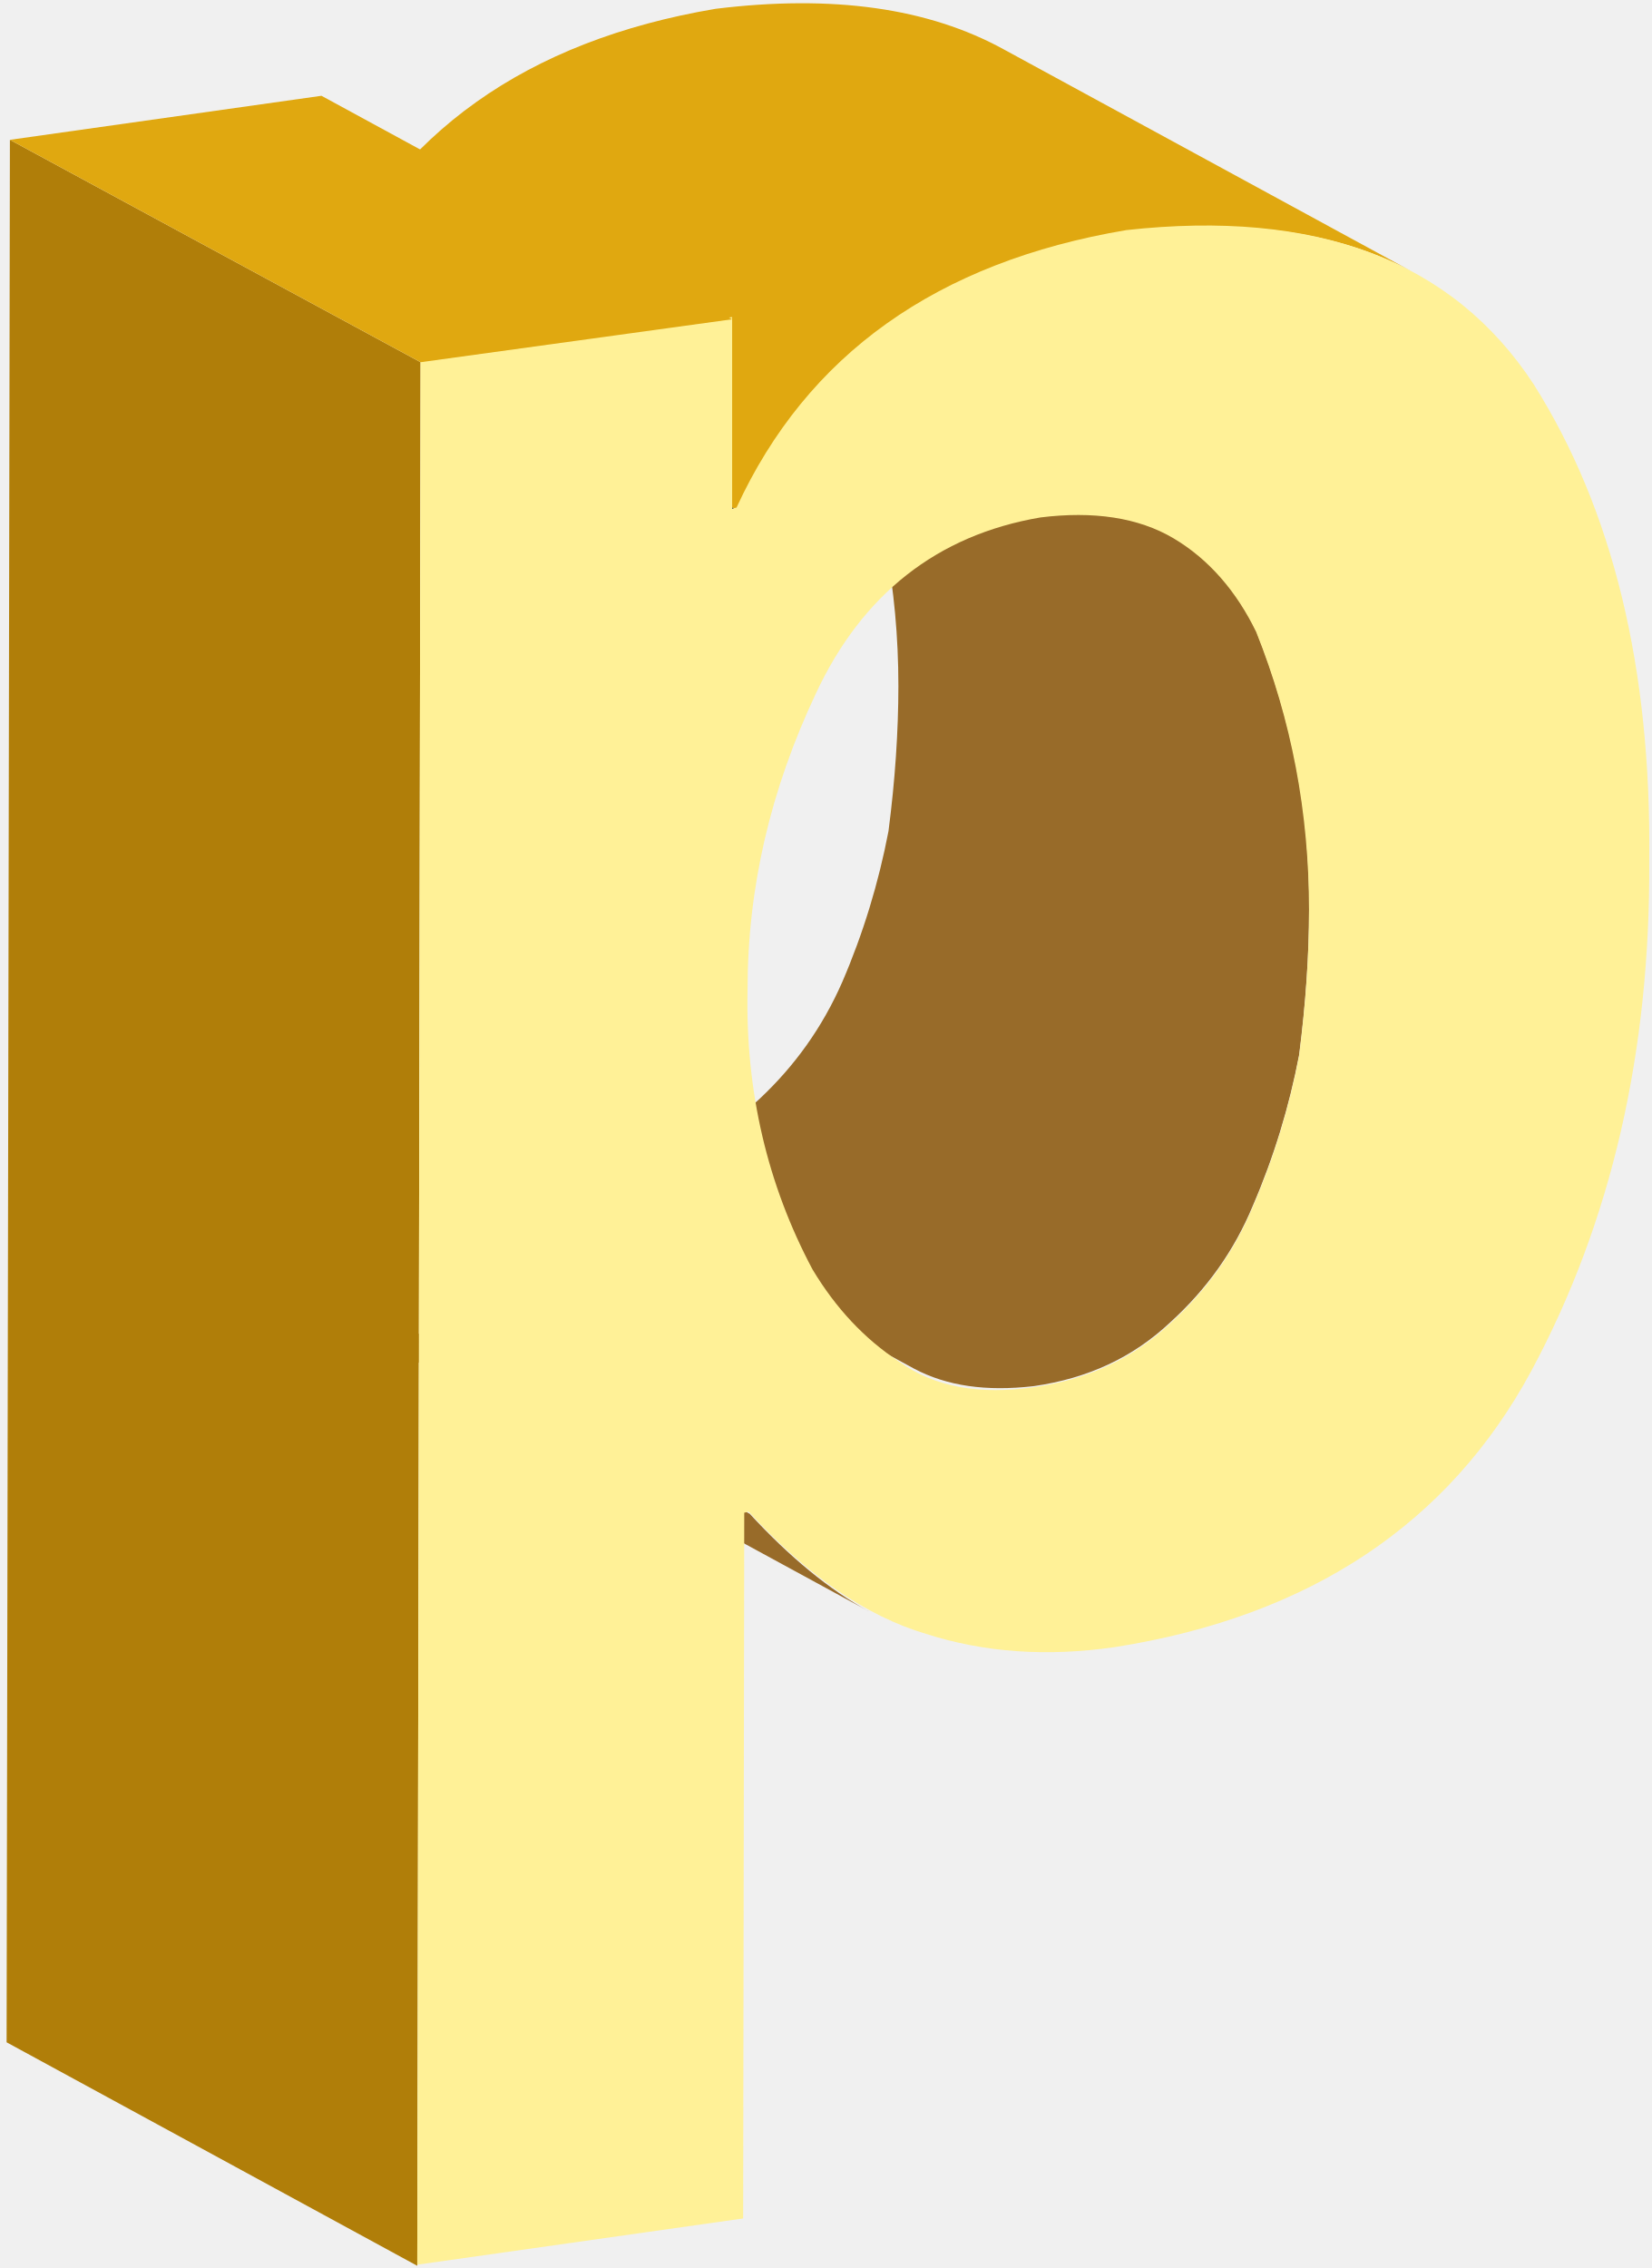
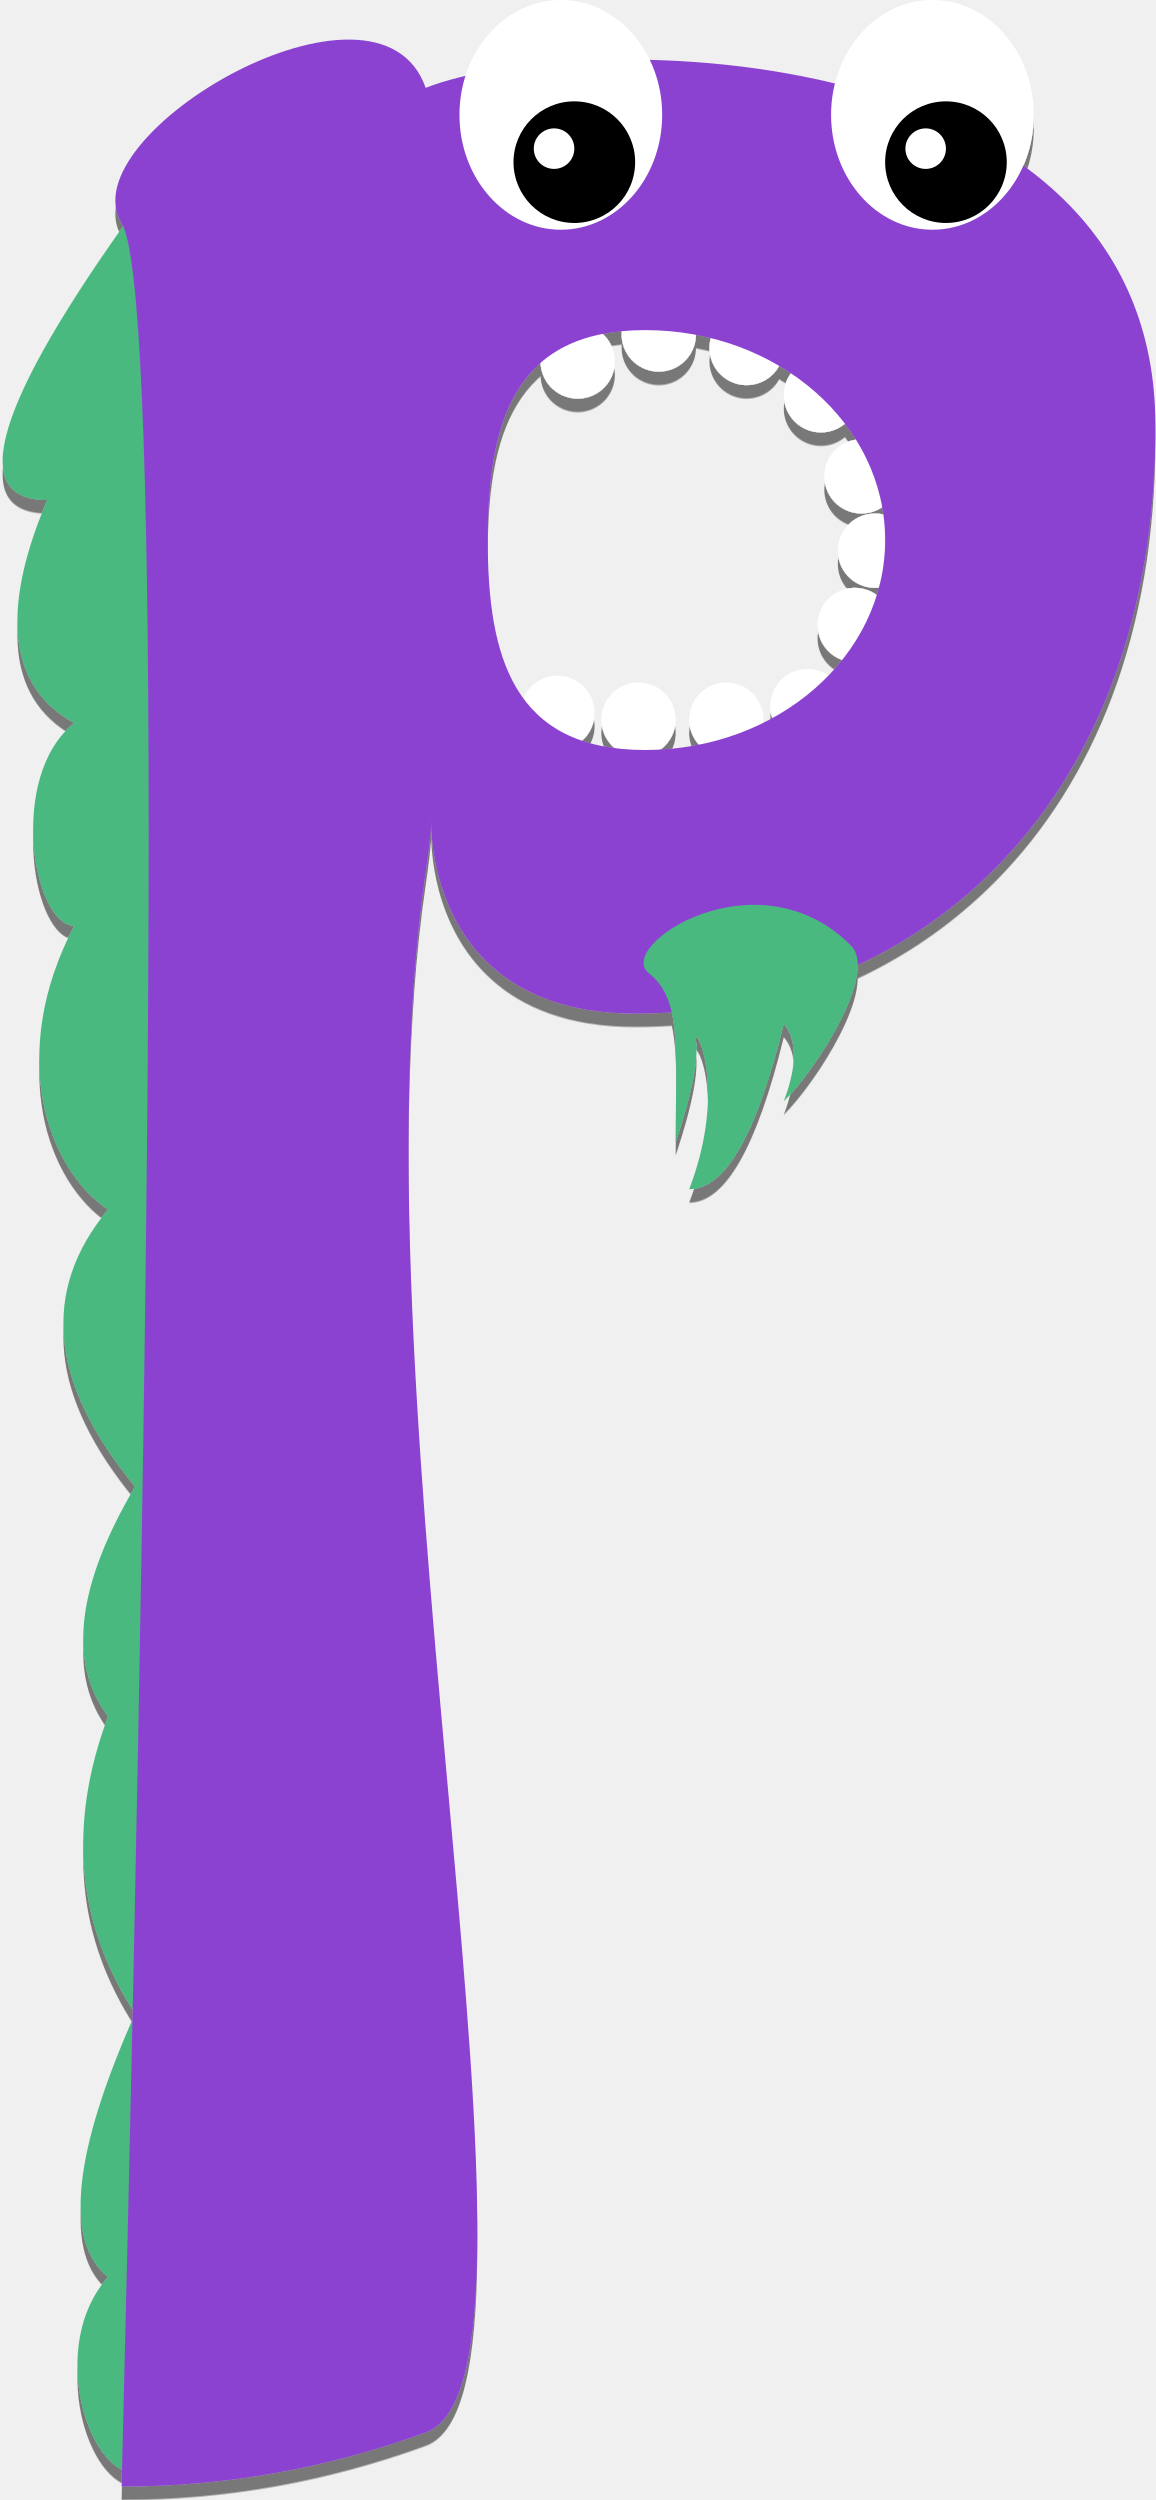
- <svg xmlns="http://www.w3.org/2000/svg" width="150px" height="206px" viewBox="0 0 150 206" version="1.1">
-   <defs />
-   <g id="Page-1" stroke="none" stroke-width="1" fill="none" fill-rule="evenodd">
-     <g id="XMLID_613_" transform="translate(-197, -578)" fill-rule="nonzero">
-       <g id="XMLID_828_" transform="translate(197, 578)">
-         <g id="XMLID_845_" transform="translate(30, 117)" fill="#986B29">
-           <path d="M49,29.4 L11.7,9.1 C8,7.1 4.4,4.1 0.8,0.2 L38.1,20.5 C41.7,24.4 45.3,27.4 49,29.4 Z" id="XMLID_846_" />
+ <svg xmlns="http://www.w3.org/2000/svg" width="171px" height="370px" viewBox="0 0 171 370" version="1.1">
+   <defs>
+     <filter x="-0.6%" y="-0.3%" width="101.2%" height="101.1%" filterUnits="objectBoundingBox" id="filter-1">
+       <feOffset dx="0" dy="2" in="SourceAlpha" result="shadowOffsetOuter1" />
+       <feColorMatrix values="0 0 0 0 0   0 0 0 0 0   0 0 0 0 0  0 0 0 0.5 0" type="matrix" in="shadowOffsetOuter1" result="shadowMatrixOuter1" />
+       <feMerge>
+         <feMergeNode in="shadowMatrixOuter1" />
+         <feMergeNode in="SourceGraphic" />
+       </feMerge>
+     </filter>
+   </defs>
+   <g id="Symbols" stroke="none" stroke-width="1" fill="none" fill-rule="evenodd">
+     <g id="letter/p" transform="translate(-14, -2)">
+       <g id="p" filter="url(#filter-1)" transform="translate(14, 2)">
+         <path d="M20,31 C-0.667,59.667 -5,74 7,74 C1,88 1.62153624e-12,101 11,107 C1,115 5,137 11,137 C1,156 7,173 16,179 C6,191 7.333,204.667 20,220 C11.333,234.667 10,246 16,254 C10,270 11.333,284.667 20,298 C10.796,318.667 9.463,331.667 16,337 C7,347 13,366 20,366 C47.333,249.333 47.333,137.667 20,31 Z" id="spine" fill="#4AB980" />
+         <g id="teeth" transform="translate(61, 42)" fill="#FFFFFF">
+           <circle id="tooth" cx="60.5" cy="16.5" r="5.5" />
+           <circle id="tooth-copy-2" transform="translate(49.5, 9.5) rotate(25) translate(-49.5, -9.5) " cx="49.5" cy="9.5" r="5.5" />
+           <circle id="tooth-copy-3" transform="translate(36.5, 7.5) rotate(25) translate(-36.5, -7.5) " cx="36.5" cy="7.5" r="5.5" />
+           <circle id="tooth-copy-4" transform="translate(24.5, 11.5) rotate(25) translate(-24.5, -11.5) " cx="24.5" cy="11.5" r="5.5" />
+           <circle id="tooth-copy-9" transform="translate(21.5, 63.5) rotate(-152) translate(-21.5, -63.5) " cx="21.5" cy="63.5" r="5.5" />
+           <circle id="tooth-copy-10" transform="translate(33.5, 64.5) rotate(-159) translate(-33.5, -64.5) " cx="33.5" cy="64.5" r="5.5" />
+           <circle id="tooth-copy-11" transform="translate(46.5, 64.5) rotate(-165) translate(-46.5, -64.5) " cx="46.5" cy="64.5" r="5.5" />
+           <circle id="tooth-copy-12" transform="translate(58.5, 62.5) rotate(-184) translate(-58.5, -62.5) " cx="58.5" cy="62.5" r="5.5" />
+           <circle id="tooth-copy-13" transform="translate(65.5, 50.5) rotate(-210) translate(-65.5, -50.5) " cx="65.5" cy="50.5" r="5.5" />
+           <circle id="tooth-copy-14" transform="translate(68.5, 39.5) rotate(-240) translate(-68.5, -39.5) " cx="68.5" cy="39.5" r="5.5" />
+           <circle id="tooth-copy-15" transform="translate(66.5, 28.5) rotate(-240) translate(-66.5, -28.5) " cx="66.5" cy="28.5" r="5.5" />
        </g>
-         <path d="M114.1,57.3 C112.3,53.6 109.8,50.7 106.6,48.8 C106.4,48.7 106.3,48.6 106.1,48.5 L68.8,28.2 C69,28.3 69.1,28.4 69.3,28.5 C72.5,30.4 75,33.3 76.8,37 C80,45 81.6,53.4 81.6,62.3 C81.6,66.4 81.3,70.9 80.7,75.5 C79.8,80.2 78.4,84.8 76.5,89.2 C74.7,93.3 72.2,96.8 69,99.8 C65.6,103 61.5,104.9 56.6,105.6 C52.4,106.2 48.7,105.7 45.7,104 L83,124.3 C86,125.9 89.6,126.4 93.9,125.9 C98.8,125.2 102.9,123.3 106.3,120.1 C109.6,117.1 112.1,113.6 113.8,109.5 C115.7,105.1 117.1,100.5 118,95.8 C118.6,91.1 118.9,86.7 118.9,82.6 C119,73.7 117.3,65.3 114.1,57.3 Z" id="XMLID_589_" fill="#986B29" />
-         <g id="XMLID_839_" transform="translate(29, 26)" fill="#000000">
-           <polygon id="XMLID_840_" points="37.4 20.4 0.2 0.1 0.6 0 37.9 20.3" />
+         <path d="M18,368 C23.333,153.333 23.333,41.667 18,33 C10,20 56,-7 63,13 C86,4 171,5 171,63 C171,121 134.069,150 94.035,150 C54,150 66.84,103.013 63,129 C51.323,208.013 85,352 63,360 C48.333,365.333 33.333,368 18,368 Z M95.49,111 C115.102,111 131,97.089 131,79.929 C131,62.768 115.102,48.857 95.49,48.857 C75.878,48.857 72.186,62.768 72.186,79.929 C72.186,97.089 75.878,111 95.49,111 Z" id="Combined-Shape" fill="#8C43D1" />
+         <g id="Group" transform="translate(123, 0)">
+           <ellipse id="Oval-2" fill="#FFFFFF" cx="15" cy="17" rx="15" ry="17" />
+           <circle id="Oval-3" fill="#000000" cx="17" cy="24" r="9" />
+           <circle id="Oval-4" fill="#FFFFFF" cx="14" cy="22" r="3" />
        </g>
-         <path d="M91.2,4.5 C84.3,0.7 75.6,-0.5 65,0.8 C47.8,3.7 36,12.1 29.6,26 L66.9,46.3 C73.3,32.4 85.1,24 102.3,21.1 C112.8,19.8 121.6,21 128.5,24.8 L91.2,4.5 Z" id="XMLID_588_" fill="#E0A810" />
-         <g id="XMLID_835_" transform="translate(0, 12)" fill="#B07E09">
-           <polygon id="XMLID_836_" points="37.9 193.8 0.6 173.5 0.9 0.7 38.2 20.9" />
+         <g id="Group-Copy" transform="translate(68, 0)">
+           <ellipse id="Oval-2" fill="#FFFFFF" cx="15" cy="17" rx="15" ry="17" />
+           <circle id="Oval-3" fill="#000000" cx="17" cy="24" r="9" />
+           <circle id="Oval-4" fill="#FFFFFF" cx="14" cy="22" r="3" />
        </g>
-         <g id="XMLID_831_" transform="translate(37, 20)" fill="#FFF197">
-           <path d="M102.3,14.9 C109.5,26.3 113,40.7 112.8,58.2 C112.9,75.5 109.4,90.9 102.1,104.5 C94.6,118.4 82,126.8 64.3,129.6 C58.1,130.5 52.4,130.1 47.1,128.4 C41.7,126.8 36.3,123.1 31,117.3 L30.6,117.4 L30.5,181.5 L0.9,185.7 L1.2,12.8 L29.5,8.8 L29.5,26.2 L29.9,26.1 C36.3,12.2 48.1,3.8 65.3,0.9 C82.5,-1 94.9,3.6 102.3,14.9 Z M81,75.9 C81.6,71.2 81.9,66.8 81.9,62.7 C81.9,53.8 80.3,45.4 77.1,37.4 C75.3,33.7 72.8,30.8 69.6,28.9 C66.4,27 62.3,26.4 57.5,27 C48.1,28.6 41.3,34 37.1,43 C33,51.7 30.9,60.6 30.9,69.9 C30.7,79.1 32.7,87.6 36.8,95.3 C38.9,98.8 41.5,101.6 44.7,103.7 C47.9,106 52,106.7 56.9,106 C61.8,105.3 65.9,103.4 69.3,100.2 C72.6,97.2 75.1,93.7 76.8,89.6 C78.7,85.2 80.1,80.6 81,75.9 Z" id="XMLID_832_" />
-         </g>
-         <g id="XMLID_829_" transform="translate(0, 8)" fill="#E0A810">
-           <polygon id="XMLID_830_" points="38.2 24.9 0.9 4.7 29.2 0.7 66.5 21" />
-         </g>
+         <path d="M126,140 C129.828,144.041 121,158 116,163 C118,157.639 118,153.805 116,151.5 C112,167.833 107.333,176 102,176 C107,163 104,153.341 102.831,153.341 C104,157 100.809,166.574 100,169 C100,155 101,148 96,144 C91,140 112.169,126 126,140 Z" id="Path-70" fill="#4AB980" />
      </g>
    </g>
  </g>
</svg>
